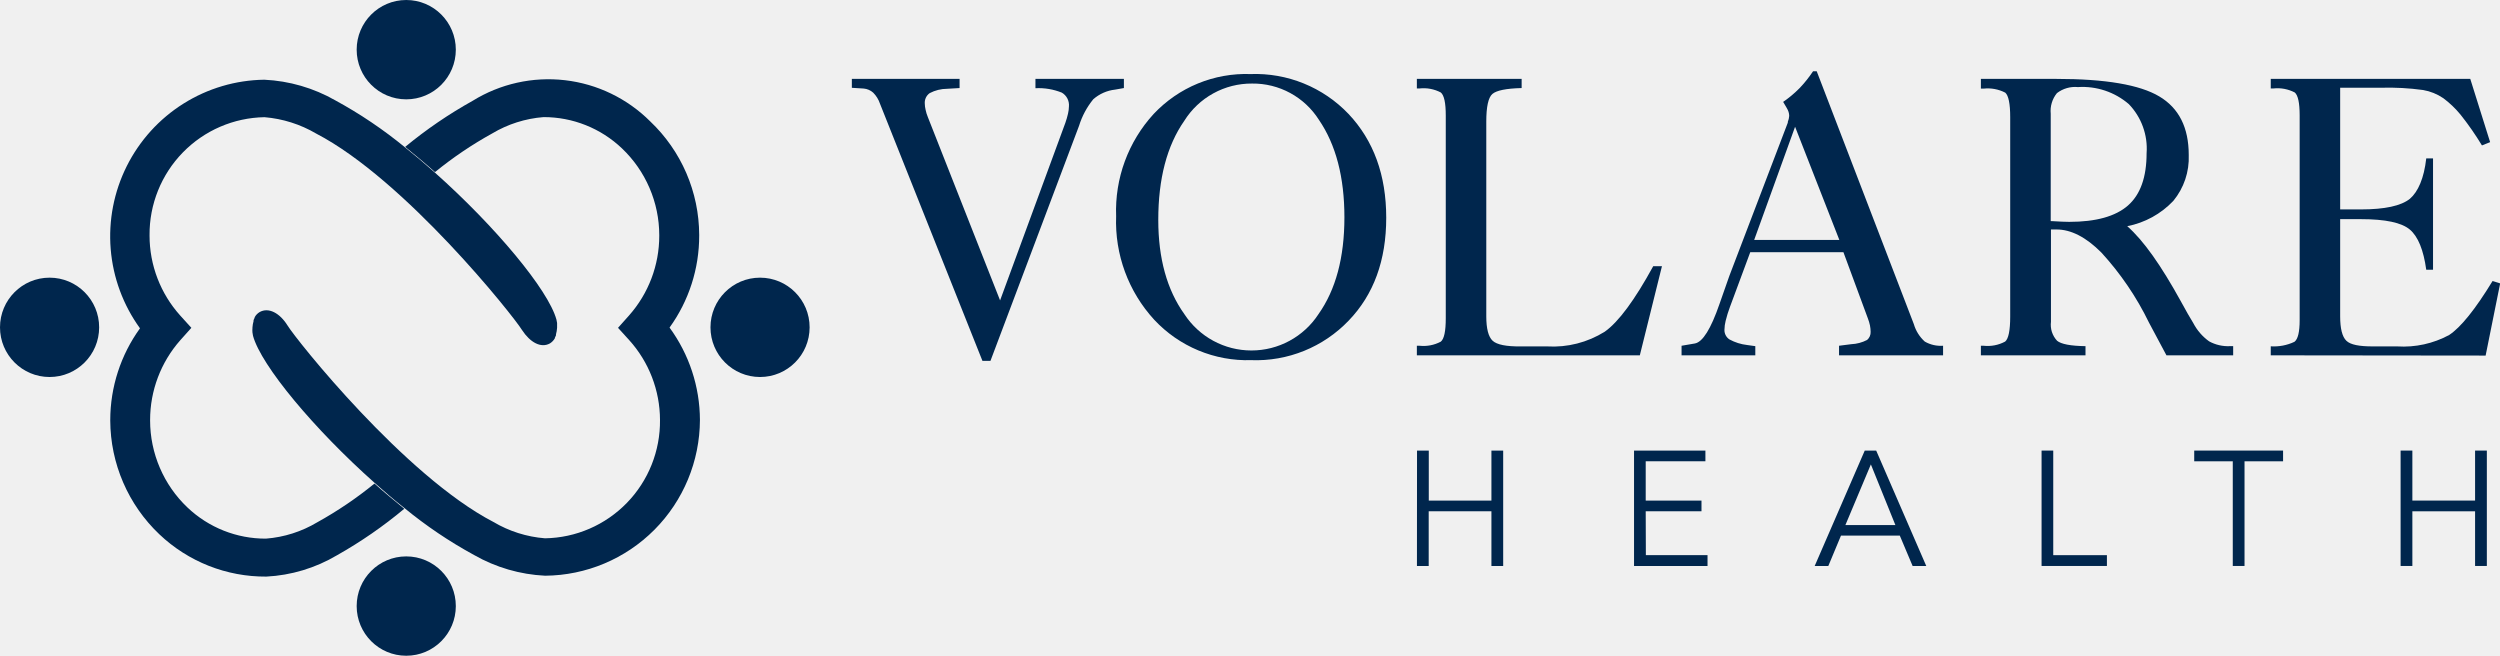
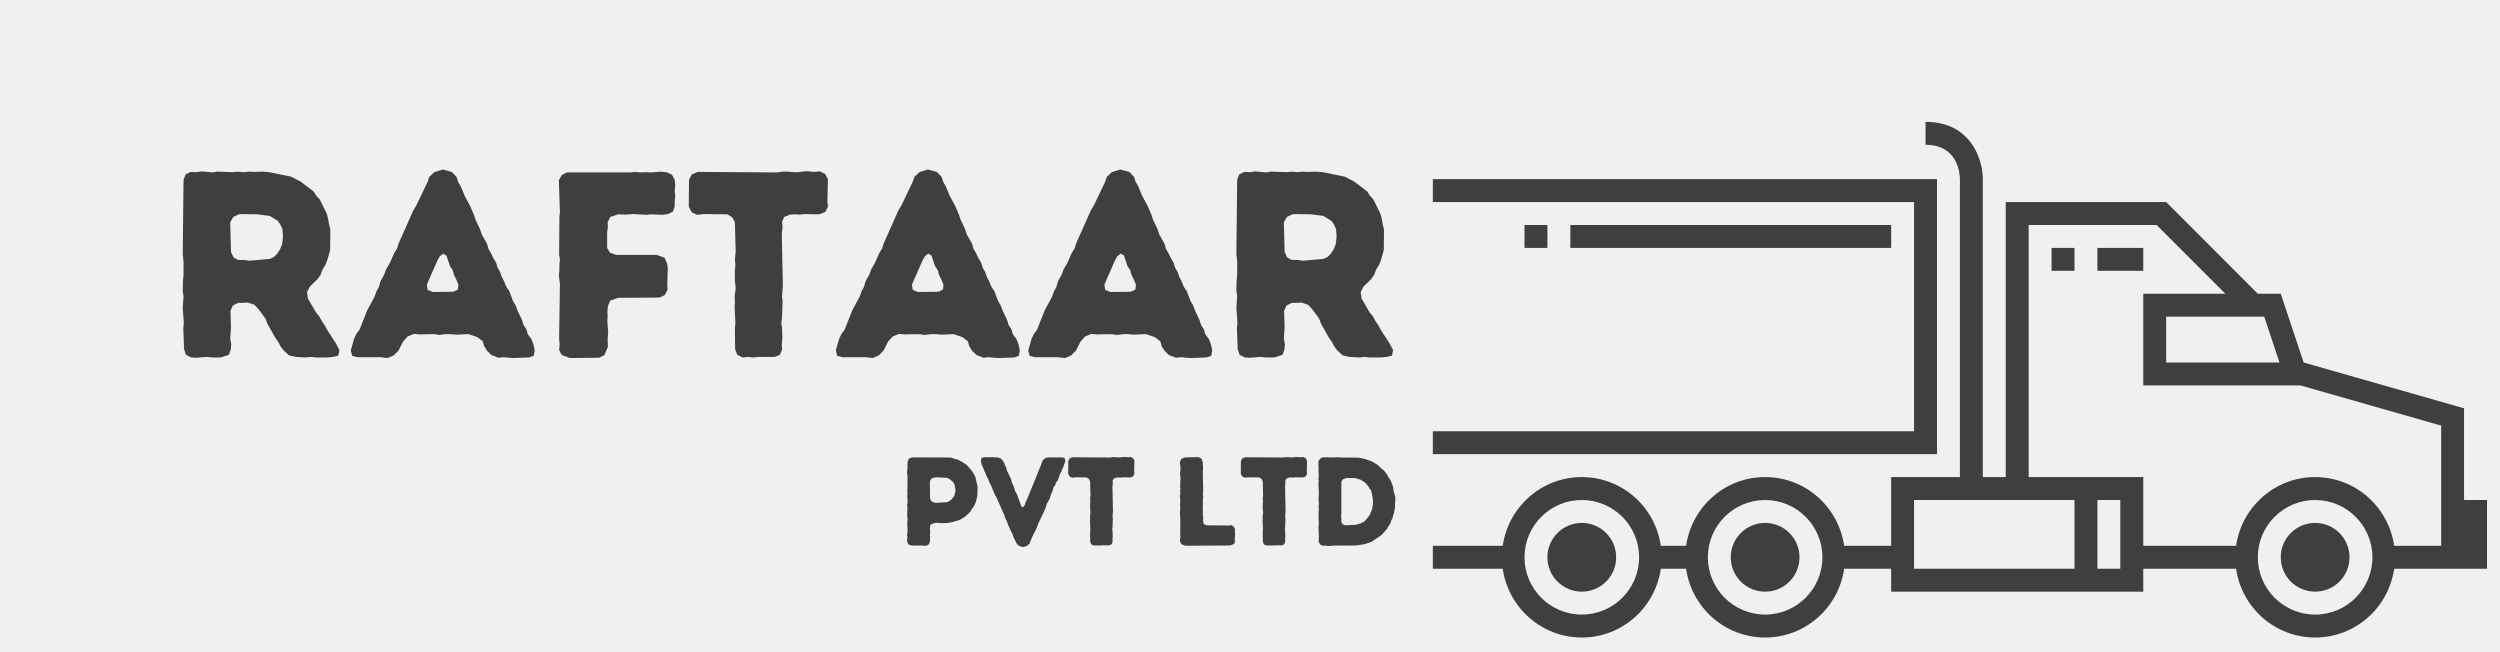
- <svg xmlns="http://www.w3.org/2000/svg" width="183" height="48" viewBox="0 0 183 48" fill="none">
-   <g clip-path="url(#clip0_2426_106)">
-     <path d="M29.737 48C31.741 48 33.366 46.372 33.366 44.364C33.366 42.356 31.741 40.728 29.737 40.728C27.733 40.728 26.108 42.356 26.108 44.364C26.108 46.372 27.733 48 29.737 48Z" fill="#00264D" />
-     <path d="M29.737 7.272C31.741 7.272 33.366 5.644 33.366 3.636C33.366 1.628 31.741 0 29.737 0C27.733 0 26.108 1.628 26.108 3.636C26.108 5.644 27.733 7.272 29.737 7.272Z" fill="#00264D" />
-     <path d="M51.235 30.742C51.227 28.309 50.449 25.941 49.011 23.979C50.427 22.019 51.186 19.66 51.181 17.24V17.192C51.176 15.636 50.855 14.097 50.239 12.669C49.622 11.241 48.722 9.953 47.594 8.884C45.912 7.205 43.715 6.144 41.356 5.871C38.998 5.599 36.617 6.13 34.597 7.38C32.852 8.351 31.199 9.48 29.659 10.752C30.394 11.352 31.124 11.951 31.841 12.598C33.149 11.532 34.55 10.585 36.026 9.77C37.171 9.086 38.458 8.676 39.787 8.572C41.925 8.568 43.983 9.389 45.532 10.866C46.391 11.684 47.076 12.668 47.544 13.758C48.013 14.848 48.256 16.023 48.258 17.21V17.252C48.261 19.405 47.473 21.483 46.046 23.093L45.239 23.997L46.052 24.89C47.502 26.493 48.308 28.578 48.312 30.742C48.336 33.007 47.464 35.19 45.886 36.813C44.309 38.436 42.155 39.368 39.894 39.404C38.56 39.299 37.267 38.889 36.116 38.206C29.617 34.833 21.678 24.86 21.05 23.829C20.482 22.913 19.657 22.47 19 22.847C18.852 22.936 18.731 23.062 18.647 23.212C18.647 23.278 18.581 23.362 18.563 23.428C18.545 23.494 18.563 23.47 18.563 23.494C18.517 23.654 18.489 23.819 18.479 23.985C18.479 23.985 18.479 23.985 18.479 24.021C18.47 24.125 18.47 24.229 18.479 24.332C18.488 24.417 18.502 24.501 18.521 24.584C19.119 26.765 22.999 31.413 27.405 35.331C28.123 35.972 28.852 36.594 29.587 37.176C31.182 38.487 32.898 39.645 34.711 40.632C36.298 41.537 38.076 42.054 39.9 42.142C42.907 42.12 45.783 40.91 47.906 38.776C50.028 36.642 51.224 33.755 51.235 30.742Z" fill="#00264D" />
-     <path d="M24.661 40.65C26.405 39.667 28.056 38.526 29.593 37.242C28.858 36.642 28.128 36.043 27.411 35.397C26.103 36.464 24.703 37.412 23.226 38.23C22.082 38.915 20.795 39.325 19.466 39.428C17.326 39.437 15.265 38.617 13.714 37.14C12.854 36.322 12.169 35.337 11.701 34.245C11.232 33.154 10.99 31.978 10.988 30.79V30.742C10.988 28.59 11.775 26.512 13.2 24.901L14.008 23.997L13.194 23.099C11.747 21.492 10.946 19.404 10.947 17.24V17.21C10.932 14.95 11.808 12.776 13.384 11.16C14.96 9.544 17.109 8.616 19.364 8.578C20.697 8.69 21.988 9.099 23.142 9.776C29.641 13.149 37.58 23.122 38.208 24.153C38.806 25.069 39.601 25.506 40.259 25.135C40.404 25.043 40.525 24.918 40.611 24.77C40.611 24.698 40.677 24.62 40.695 24.554C40.713 24.488 40.695 24.506 40.695 24.488C40.74 24.326 40.769 24.159 40.779 23.991V23.955C40.779 23.853 40.779 23.751 40.779 23.644C40.768 23.559 40.752 23.475 40.731 23.392C40.133 21.212 36.253 16.569 31.847 12.645C31.13 12.011 30.4 11.387 29.665 10.8C28.07 9.489 26.355 8.331 24.541 7.344C22.954 6.439 21.176 5.922 19.352 5.835C17.256 5.863 15.208 6.468 13.431 7.584C11.655 8.699 10.218 10.283 9.279 12.161C8.339 14.039 7.933 16.139 8.103 18.233C8.274 20.326 9.016 22.333 10.247 24.033C8.836 25.984 8.074 28.332 8.071 30.742V30.796C8.078 32.352 8.4 33.89 9.017 35.318C9.633 36.745 10.532 38.034 11.658 39.104C13.772 41.115 16.581 42.227 19.496 42.207C21.318 42.114 23.09 41.579 24.661 40.65Z" fill="#00264D" />
-     <path d="M55.635 27.597C57.64 27.597 59.264 25.969 59.264 23.961C59.264 21.953 57.64 20.325 55.635 20.325C53.631 20.325 52.007 21.953 52.007 23.961C52.007 25.969 53.631 27.597 55.635 27.597Z" fill="#00264D" />
-     <path d="M3.629 27.597C5.633 27.597 7.258 25.969 7.258 23.961C7.258 21.953 5.633 20.325 3.629 20.325C1.625 20.325 0 21.953 0 23.961C0 25.969 1.625 27.597 3.629 27.597Z" fill="#00264D" />
-     <path d="M103.726 32.982H104.587V36.642H109.172V32.982H110.033V41.429H109.172V37.427H104.581V41.429H103.72L103.726 32.982Z" fill="#00264D" />
-     <path d="M120.477 40.638H124.991V41.429H119.611V32.982H124.836V33.767H120.466V36.642H124.549V37.427H120.466L120.477 40.638Z" fill="#00264D" />
-     <path d="M133.833 41.429H132.835L136.5 32.982H137.337L141.002 41.429H140.003L139.065 39.206H134.76L133.833 41.429ZM135.083 38.434H138.742L136.948 33.995L135.083 38.434Z" fill="#00264D" />
-     <path d="M150.298 40.638H154.226V41.429H149.443V32.982H150.298V40.638Z" fill="#00264D" />
-     <path d="M164.299 41.429H163.439V33.767H160.617V32.982H167.121V33.767H164.299V41.429Z" fill="#00264D" />
-     <path d="M175.724 32.982H176.585V36.642H181.176V32.982H182.037V41.429H181.176V37.427H176.585V41.429H175.724V32.982Z" fill="#00264D" />
-     <path d="M71.915 26.417L64.412 7.584C64.311 7.281 64.141 7.006 63.916 6.781C63.723 6.609 63.479 6.504 63.222 6.481L62.355 6.428V5.775H70.241V6.446L69.332 6.499C68.886 6.501 68.448 6.61 68.053 6.817C67.932 6.903 67.835 7.018 67.772 7.153C67.709 7.287 67.682 7.436 67.694 7.584C67.697 7.737 67.717 7.89 67.754 8.039C67.792 8.224 67.848 8.404 67.921 8.578L73.206 21.99L77.989 8.979C78.065 8.761 78.129 8.54 78.18 8.315C78.22 8.144 78.242 7.969 78.246 7.793C78.264 7.593 78.225 7.391 78.133 7.211C78.041 7.032 77.9 6.883 77.726 6.781C77.113 6.534 76.454 6.424 75.795 6.458V5.775H82.269V6.446L81.63 6.559C81.036 6.624 80.476 6.871 80.027 7.266C79.559 7.84 79.206 8.499 78.987 9.207L72.501 26.417H71.915Z" fill="#00264D" />
-     <path d="M91.59 26.363C90.264 26.404 88.945 26.161 87.72 25.651C86.495 25.141 85.393 24.375 84.487 23.404C82.597 21.346 81.595 18.622 81.701 15.826C81.595 13.064 82.584 10.373 84.451 8.338C85.358 7.376 86.458 6.617 87.68 6.114C88.901 5.611 90.216 5.375 91.536 5.421C92.87 5.372 94.198 5.606 95.435 6.109C96.672 6.612 97.788 7.372 98.71 8.338C100.551 10.287 101.472 12.821 101.472 15.94C101.472 19.059 100.555 21.569 98.722 23.47C97.804 24.429 96.694 25.182 95.465 25.681C94.236 26.18 92.915 26.412 91.59 26.363ZM84.786 16.096C84.786 18.915 85.422 21.213 86.693 22.991C87.226 23.809 87.955 24.481 88.812 24.946C89.67 25.412 90.629 25.655 91.605 25.655C92.58 25.655 93.54 25.412 94.397 24.946C95.255 24.481 95.983 23.809 96.516 22.991C97.779 21.206 98.411 18.845 98.411 15.91C98.411 12.975 97.791 10.599 96.552 8.782C96.029 7.955 95.305 7.276 94.447 6.81C93.589 6.343 92.626 6.104 91.65 6.116C90.658 6.109 89.682 6.356 88.814 6.835C87.945 7.313 87.213 8.006 86.687 8.848C85.42 10.665 84.786 13.081 84.786 16.096Z" fill="#00264D" />
-     <path d="M103.714 26.01V25.309H103.911C104.448 25.367 104.989 25.263 105.466 25.009C105.711 24.812 105.83 24.243 105.83 23.302V8.452C105.83 7.53 105.711 6.973 105.466 6.769C104.988 6.518 104.447 6.416 103.911 6.475H103.714V5.775H111.384V6.446C110.254 6.475 109.543 6.619 109.244 6.877C108.945 7.134 108.796 7.811 108.796 8.896V23.146C108.796 24.057 108.951 24.656 109.262 24.944C109.573 25.231 110.26 25.369 111.325 25.357H113.244C114.73 25.446 116.207 25.069 117.47 24.279C118.479 23.564 119.66 21.966 121.016 19.486H121.655L120.035 26.01H103.714Z" fill="#00264D" />
-     <path d="M123.09 26.01V25.309L124.071 25.141C124.64 25.033 125.238 24.073 125.864 22.26C126.157 21.409 126.402 20.72 126.587 20.199L130.868 8.979V8.92C130.925 8.78 130.96 8.633 130.97 8.482C130.968 8.383 130.952 8.284 130.922 8.189C130.887 8.086 130.841 7.988 130.784 7.895L130.527 7.458C130.956 7.163 131.357 6.828 131.723 6.458C132.09 6.075 132.422 5.66 132.715 5.218H132.984L140.093 23.727C140.236 24.219 140.514 24.661 140.894 25.003C141.3 25.237 141.766 25.343 142.233 25.309V26.01H134.617V25.309L135.507 25.195C135.914 25.178 136.312 25.072 136.673 24.884C136.759 24.81 136.827 24.718 136.871 24.614C136.916 24.51 136.936 24.398 136.93 24.285C136.928 24.13 136.912 23.975 136.882 23.823C136.846 23.652 136.796 23.483 136.733 23.32L134.939 18.462H128.118L126.629 22.476C126.505 22.804 126.402 23.14 126.318 23.482C126.263 23.697 126.233 23.918 126.229 24.141C126.224 24.281 126.256 24.419 126.321 24.543C126.386 24.667 126.482 24.772 126.599 24.848C127 25.065 127.438 25.204 127.891 25.255L128.489 25.339V26.01H123.09ZM128.405 17.564H134.64L131.4 9.279L128.405 17.564Z" fill="#00264D" />
-     <path d="M158.584 26.01L157.305 23.614C156.398 21.747 155.226 20.021 153.825 18.492C152.697 17.358 151.597 16.793 150.525 16.797H150.268H150.13V23.56C150.099 23.809 150.123 24.063 150.2 24.302C150.278 24.541 150.407 24.76 150.579 24.944C150.878 25.191 151.571 25.323 152.659 25.339V26.01H145.001V25.309H145.198C145.743 25.369 146.293 25.263 146.777 25.003C147.022 24.8 147.147 24.189 147.147 23.176V8.578C147.147 7.584 147.022 6.985 146.783 6.781C146.294 6.53 145.744 6.428 145.198 6.487H145.001V5.775H146.573H148.277H150.525C154.112 5.775 156.623 6.202 158.058 7.057C159.499 7.913 160.216 9.339 160.216 11.346C160.266 12.567 159.863 13.764 159.086 14.706C158.182 15.66 157.003 16.308 155.714 16.557C156.91 17.605 158.189 19.432 159.618 22.02C160.019 22.751 160.324 23.296 160.545 23.644C160.821 24.176 161.218 24.636 161.705 24.985C162.167 25.24 162.69 25.362 163.217 25.339H163.468V26.01H158.584ZM150.113 16.186H150.196C150.794 16.222 151.189 16.24 151.464 16.24C153.425 16.24 154.859 15.84 155.768 15.042C156.677 14.243 157.131 12.967 157.131 11.214C157.179 10.557 157.087 9.897 156.862 9.277C156.638 8.658 156.285 8.093 155.828 7.62C154.796 6.734 153.459 6.287 152.103 6.374C151.554 6.321 151.005 6.48 150.567 6.817C150.222 7.24 150.059 7.783 150.113 8.326V16.186Z" fill="#00264D" />
-     <path d="M166.219 26.01V25.351C166.815 25.39 167.411 25.276 167.952 25.021C168.209 24.83 168.335 24.302 168.335 23.428V8.452C168.335 7.53 168.215 6.973 167.976 6.769C167.496 6.519 166.953 6.417 166.416 6.475H166.219V5.775H180.824L182.277 10.405L181.679 10.645C181.203 9.859 180.678 9.105 180.106 8.386C179.738 7.938 179.316 7.535 178.851 7.188C178.405 6.884 177.9 6.68 177.368 6.589C176.348 6.45 175.319 6.393 174.289 6.422H171.3V15.329H172.089H172.819C174.568 15.329 175.764 15.069 176.406 14.55C177.004 14.035 177.44 13.047 177.601 11.597H178.098V19.744H177.601C177.402 18.298 177.004 17.32 176.406 16.809C175.808 16.297 174.612 16.042 172.819 16.042H171.3V23.146C171.3 24.057 171.45 24.65 171.755 24.944C172.059 25.237 172.699 25.357 173.686 25.357H175.479C176.797 25.44 178.113 25.152 179.275 24.524C180.128 23.965 181.189 22.647 182.456 20.571L183.012 20.744L181.948 26.028L166.219 26.01Z" fill="#00264D" />
-   </g>
+ <svg xmlns="http://www.w3.org/2000/svg" width="307" zoomAndPan="magnify" viewBox="0 0 230.25 60" height="80" preserveAspectRatio="xMidYMid meet" version="1.0">
  <defs>
-     <clipPath id="clip0_2426_106">
-       <rect width="183" height="48" fill="white" />
+     <g />
+     <clipPath id="c0f8ed5de7">
+       <path d="M 131.965 16 L 179 16 L 179 42 L 131.965 42 Z M 131.965 16 " clip-rule="nonzero" />
+     </clipPath>
+     <clipPath id="001f4b9d3a">
+       <path d="M 131.965 11 L 229.148 11 L 229.148 59 L 131.965 59 Z M 131.965 11 " clip-rule="nonzero" />
    </clipPath>
  </defs>
+   <g clip-path="url(#c0f8ed5de7)">
+     <path fill="#3f3f3f" d="M 178.398 16.5 L 131.965 16.5 L 131.965 18.609 L 176.285 18.609 L 176.285 39.719 L 131.965 39.719 L 131.965 41.828 L 178.398 41.828 Z M 178.398 16.5 " fill-opacity="1" fill-rule="nonzero" />
+   </g>
+   <path fill="#3f3f3f" d="M 193.172 22.832 L 197.395 22.832 L 197.395 24.941 L 193.172 24.941 Z M 193.172 22.832 " fill-opacity="1" fill-rule="nonzero" />
+   <path fill="#3f3f3f" d="M 188.949 22.832 L 191.062 22.832 L 191.062 24.941 L 188.949 24.941 Z M 188.949 22.832 " fill-opacity="1" fill-rule="nonzero" />
+   <g clip-path="url(#001f4b9d3a)">
+     <path fill="#3f3f3f" d="M 226.941 37.605 L 212.168 33.387 L 210.059 27.055 L 207.945 27.055 L 199.504 18.609 L 184.73 18.609 L 184.73 43.938 L 182.617 43.938 L 182.617 16.5 C 182.617 14.676 181.516 11.223 177.344 11.223 L 177.344 13.336 C 180.32 13.336 180.504 15.977 180.508 16.5 L 180.508 43.938 L 174.176 43.938 L 174.176 50.27 L 169.848 50.27 C 169.332 46.695 166.285 43.938 162.566 43.938 C 158.852 43.938 155.805 46.695 155.289 50.27 L 152.961 50.27 C 152.445 46.695 149.398 43.938 145.684 43.938 C 141.965 43.938 138.918 46.695 138.402 50.27 L 131.965 50.27 L 131.965 52.383 L 138.402 52.383 C 138.918 55.953 141.965 58.715 145.684 58.715 C 149.402 58.715 152.445 55.953 152.961 52.383 L 155.289 52.383 C 155.805 55.953 158.852 58.715 162.566 58.715 C 166.285 58.715 169.332 55.953 169.848 52.383 L 174.176 52.383 L 174.176 54.492 L 197.395 54.492 L 197.395 52.383 L 205.945 52.383 C 206.457 55.953 209.508 58.715 213.223 58.715 C 216.941 58.715 219.988 55.953 220.504 52.383 L 229.055 52.383 L 229.055 46.051 L 226.941 46.051 Z M 145.684 56.602 C 142.773 56.602 140.406 54.238 140.406 51.324 C 140.406 48.414 142.773 46.051 145.684 46.051 C 148.594 46.051 150.961 48.414 150.961 51.324 C 150.961 54.238 148.594 56.602 145.684 56.602 Z M 162.566 56.602 C 159.656 56.602 157.293 54.238 157.293 51.324 C 157.293 48.414 159.656 46.051 162.566 46.051 C 165.477 46.051 167.844 48.414 167.844 51.324 C 167.844 54.238 165.477 56.602 162.566 56.602 Z M 208.535 29.164 L 209.941 33.387 L 199.504 33.387 L 199.504 29.164 Z M 191.062 52.383 L 176.285 52.383 L 176.285 46.051 L 191.062 46.051 Z M 195.281 52.383 L 193.172 52.383 L 193.172 46.051 L 195.281 46.051 Z M 213.223 56.602 C 210.312 56.602 207.945 54.238 207.945 51.324 C 207.945 48.414 210.312 46.051 213.223 46.051 C 216.133 46.051 218.5 48.414 218.5 51.324 C 218.5 54.238 216.133 56.602 213.223 56.602 Z M 224.832 50.27 L 220.504 50.27 C 219.988 46.695 216.941 43.938 213.223 43.938 C 209.508 43.938 206.457 46.695 205.945 50.27 L 197.395 50.27 L 197.395 43.938 L 186.84 43.938 L 186.84 20.723 L 198.629 20.723 L 204.961 27.055 L 197.395 27.055 L 197.395 35.496 L 211.871 35.496 L 224.832 39.199 Z M 224.832 50.27 " fill-opacity="1" fill-rule="nonzero" />
+   </g>
+   <path fill="#3f3f3f" d="M 140.406 20.723 L 142.516 20.723 L 142.516 22.832 L 140.406 22.832 Z M 140.406 20.723 " fill-opacity="1" fill-rule="nonzero" />
+   <path fill="#3f3f3f" d="M 144.629 20.723 L 174.176 20.723 L 174.176 22.832 L 144.629 22.832 Z M 144.629 20.723 " fill-opacity="1" fill-rule="nonzero" />
+   <path fill="#3f3f3f" d="M 148.848 51.324 C 148.848 51.746 148.77 52.148 148.609 52.539 C 148.445 52.926 148.219 53.27 147.922 53.566 C 147.625 53.863 147.281 54.09 146.895 54.25 C 146.508 54.41 146.102 54.492 145.684 54.492 C 145.262 54.492 144.859 54.41 144.473 54.25 C 144.082 54.09 143.742 53.863 143.445 53.566 C 143.148 53.27 142.918 52.926 142.758 52.539 C 142.598 52.148 142.516 51.746 142.516 51.324 C 142.516 50.906 142.598 50.504 142.758 50.113 C 142.918 49.727 143.148 49.383 143.445 49.086 C 143.742 48.789 144.082 48.562 144.473 48.402 C 144.859 48.242 145.262 48.16 145.684 48.16 C 146.102 48.16 146.508 48.242 146.895 48.402 C 147.281 48.562 147.625 48.789 147.922 49.086 C 148.219 49.383 148.445 49.727 148.609 50.113 C 148.77 50.504 148.848 50.906 148.848 51.324 Z M 148.848 51.324 " fill-opacity="1" fill-rule="nonzero" />
+   <path fill="#3f3f3f" d="M 165.734 51.324 C 165.734 51.746 165.652 52.148 165.492 52.539 C 165.332 52.926 165.102 53.27 164.805 53.566 C 164.508 53.863 164.168 54.09 163.781 54.25 C 163.391 54.41 162.988 54.492 162.566 54.492 C 162.148 54.492 161.742 54.41 161.355 54.25 C 160.969 54.09 160.625 53.863 160.328 53.566 C 160.031 53.27 159.805 52.926 159.645 52.539 C 159.48 52.148 159.402 51.746 159.402 51.324 C 159.402 50.906 159.48 50.504 159.645 50.113 C 159.805 49.727 160.031 49.383 160.328 49.086 C 160.625 48.789 160.969 48.562 161.355 48.402 C 161.742 48.242 162.148 48.16 162.566 48.16 C 162.988 48.16 163.391 48.242 163.781 48.402 C 164.168 48.562 164.508 48.789 164.805 49.086 C 165.102 49.383 165.332 49.727 165.492 50.113 C 165.652 50.504 165.734 50.906 165.734 51.324 Z M 165.734 51.324 " fill-opacity="1" fill-rule="nonzero" />
+   <path fill="#3f3f3f" d="M 216.391 51.324 C 216.391 51.746 216.309 52.148 216.148 52.539 C 215.988 52.926 215.758 53.27 215.461 53.566 C 215.164 53.863 214.824 54.09 214.434 54.25 C 214.047 54.41 213.645 54.492 213.223 54.492 C 212.805 54.492 212.398 54.41 212.012 54.25 C 211.625 54.09 211.281 53.863 210.984 53.566 C 210.688 53.27 210.461 52.926 210.297 52.539 C 210.137 52.148 210.059 51.746 210.059 51.324 C 210.059 50.906 210.137 50.504 210.297 50.113 C 210.461 49.727 210.688 49.383 210.984 49.086 C 211.281 48.789 211.625 48.562 212.012 48.402 C 212.398 48.242 212.805 48.16 213.223 48.16 C 213.645 48.16 214.047 48.242 214.434 48.402 C 214.824 48.562 215.164 48.789 215.461 49.086 C 215.758 49.383 215.988 49.727 216.148 50.113 C 216.309 50.504 216.391 50.906 216.391 51.324 Z M 216.391 51.324 " fill-opacity="1" fill-rule="nonzero" />
+   <g fill="#3f3f3f" fill-opacity="1">
+     <g transform="translate(15.07226, 32.92354)">
+       <g>
+         <path d="M 1.879 -0.781 L 2.051 -0.246 L 2.539 0 L 3.004 0.023 L 4.004 -0.051 L 4.516 0 L 5.25 0 L 6.008 -0.246 L 6.176 -0.707 L 6.227 -1.223 L 6.129 -1.734 L 6.203 -2.785 L 6.152 -4.297 L 6.371 -4.785 L 6.859 -5.031 L 7.301 -5.031 L 7.738 -5.055 L 8.352 -4.859 L 8.742 -4.445 L 9.375 -3.59 L 9.547 -3.125 L 10.23 -1.906 L 10.547 -1.441 L 10.766 -1.027 L 11.059 -0.637 L 11.547 -0.195 L 12.16 -0.051 L 13.039 0 L 13.574 -0.051 L 14.062 0 L 15.039 0 L 15.578 -0.051 L 16.09 -0.172 L 16.188 -0.684 L 15.871 -1.293 L 15.09 -2.492 L 14.867 -2.906 L 14.574 -3.344 L 14.332 -3.785 L 14.016 -4.176 L 13.281 -5.445 L 13.207 -6.031 L 13.477 -6.543 L 14.16 -7.203 L 14.453 -7.617 L 14.625 -8.082 L 14.895 -8.52 L 15.062 -8.938 L 15.332 -9.863 L 15.355 -11.793 L 15.234 -12.258 L 15.16 -12.719 L 15.039 -13.207 L 14.379 -14.551 L 14.039 -14.918 L 13.82 -15.285 L 12.598 -16.211 L 11.742 -16.652 L 9.719 -17.066 L 9.105 -17.117 L 8.398 -17.09 L 7.863 -17.117 L 7.375 -17.066 L 6.836 -17.117 L 6.422 -17.066 L 4.957 -17.117 L 4.492 -17.043 L 3.492 -17.141 L 3.027 -17.066 L 2.492 -17.09 L 2.027 -16.871 L 1.832 -16.359 L 1.758 -9.523 L 1.832 -8.812 L 1.832 -7.594 L 1.781 -7.082 L 1.758 -6.152 L 1.832 -5.617 L 1.758 -4.613 L 1.855 -3.199 L 1.809 -2.688 Z M 6.859 -8.984 L 6.445 -9.203 L 6.203 -9.719 L 6.129 -12.453 L 6.422 -12.941 L 6.91 -13.184 L 7.301 -13.207 L 8.645 -13.184 L 9.766 -13.039 L 10.523 -12.574 L 10.766 -12.207 L 10.938 -11.816 L 10.988 -11.109 L 10.914 -10.449 L 10.719 -9.961 L 10.449 -9.547 L 10.156 -9.254 L 9.789 -9.082 L 7.887 -8.91 L 7.398 -8.984 Z M 6.859 -8.984 " />
+       </g>
+     </g>
+   </g>
+   <g fill="#3f3f3f" fill-opacity="1">
+     <g transform="translate(31.99021, 32.92354)">
+       <g>
+         <path d="M 0.316 -0.66 L 0.441 -0.148 L 0.93 -0.023 L 3.078 -0.023 L 3.711 0.051 L 4.273 -0.195 L 4.711 -0.637 L 5.129 -1.465 L 5.543 -1.93 L 6.129 -2.172 L 6.617 -2.125 L 7.984 -2.148 L 8.496 -2.074 L 9.059 -2.148 L 9.496 -2.148 L 10.012 -2.102 L 11.156 -2.148 L 11.965 -1.879 L 12.477 -1.488 L 12.598 -1.051 L 12.867 -0.609 L 13.281 -0.219 L 13.918 0.023 L 14.355 -0.023 L 15.211 0.051 L 16.723 0 L 17.164 -0.148 L 17.262 -0.66 L 17.117 -1.27 L 16.945 -1.711 L 16.625 -2.125 L 16.48 -2.613 L 16.234 -2.98 L 16.09 -3.441 L 15.676 -4.32 L 15.504 -4.785 L 15.258 -5.199 L 14.918 -6.105 L 14.648 -6.496 L 14.453 -6.984 L 14.234 -7.398 L 14.062 -7.887 L 13.844 -8.254 L 13.695 -8.742 L 13.43 -9.18 L 13.234 -9.594 L 12.988 -10.012 L 12.867 -10.473 L 12.379 -11.328 L 12.23 -11.793 L 11.793 -12.719 L 11.672 -13.109 L 11.305 -13.965 L 10.816 -14.867 L 10.426 -15.797 L 10.207 -16.164 L 10.059 -16.625 L 9.621 -17.09 L 8.789 -17.312 L 8.008 -17.066 L 7.543 -16.625 L 7.398 -16.188 L 6.348 -13.988 L 6.078 -13.551 L 4.711 -10.473 L 4.59 -10.059 L 4.32 -9.621 L 3.93 -8.742 L 3.566 -8.105 L 3.395 -7.641 L 3.051 -7.008 L 2.906 -6.496 L 2.688 -6.105 L 2.516 -5.617 L 1.832 -4.348 L 1.125 -2.562 L 0.832 -2.172 L 0.609 -1.684 Z M 7.863 -6.031 L 7.398 -6.227 L 7.324 -6.715 L 8.301 -8.938 L 8.52 -9.328 L 8.84 -9.57 L 9.133 -9.375 L 9.449 -8.422 L 9.719 -8.008 L 9.816 -7.617 L 10.059 -7.129 L 10.23 -6.691 L 10.18 -6.25 L 9.766 -6.055 Z M 7.863 -6.031 " />
+       </g>
+     </g>
+   </g>
+   <g fill="#3f3f3f" fill-opacity="1">
+     <g transform="translate(49.71377, 32.92354)">
+       <g>
+         <path d="M 1.781 -0.684 L 2.027 -0.219 L 2.785 0.051 L 5.469 0.023 L 5.957 -0.219 L 6.273 -0.977 L 6.25 -1.734 L 6.301 -2.246 L 6.227 -3.297 L 6.25 -3.762 L 6.227 -4.223 L 6.273 -4.738 L 6.496 -5.25 L 7.227 -5.492 L 11.035 -5.52 L 11.5 -5.738 L 11.77 -6.227 L 11.742 -6.762 L 11.793 -8.227 L 11.719 -8.691 L 11.477 -9.203 L 10.742 -9.449 L 7.031 -9.449 L 6.469 -9.645 L 6.203 -10.082 L 6.203 -11.523 L 6.273 -12.035 L 6.25 -12.453 L 6.496 -12.941 L 7.203 -13.184 L 7.91 -13.16 L 8.617 -13.207 L 9.816 -13.137 L 10.305 -13.184 L 11.305 -13.137 L 11.793 -13.207 L 12.258 -13.43 L 12.426 -13.918 L 12.426 -14.379 L 12.477 -14.867 L 12.426 -15.332 L 12.477 -15.844 L 12.426 -16.359 L 12.184 -16.82 L 11.742 -17.043 L 11.156 -17.117 L 10.277 -17.043 L 9.766 -17.066 L 9.254 -17.043 L 8.789 -17.09 L 8.324 -17.043 L 2.492 -17.043 L 2.027 -16.797 L 1.758 -16.332 L 1.855 -13.402 L 1.809 -12.941 L 1.781 -9.473 L 1.855 -9.035 L 1.809 -8.57 L 1.809 -8.082 L 1.758 -7.543 L 1.855 -6.789 L 1.781 -1.734 L 1.832 -1.172 Z M 1.781 -0.684 " />
+       </g>
+     </g>
+   </g>
+   <g fill="#3f3f3f" fill-opacity="1">
+     <g transform="translate(63.01864, 32.92354)">
+       <g>
+         <path d="M 4.688 -0.758 L 4.883 -0.246 L 5.395 0 L 5.859 -0.051 L 6.348 0 L 6.812 -0.051 L 8.324 -0.051 L 8.812 -0.246 L 9.008 -0.734 L 8.984 -1.195 L 9.035 -1.758 L 9.008 -2.734 L 8.938 -3.148 L 9.008 -3.664 L 9.059 -5.152 L 9.008 -5.59 L 9.082 -6.617 L 8.984 -11.477 L 9.059 -11.965 L 9.008 -12.5 L 9.203 -12.941 L 9.742 -13.16 L 10.156 -13.184 L 10.645 -13.16 L 11.086 -13.207 L 12.426 -13.184 L 12.988 -13.402 L 13.234 -13.891 L 13.184 -14.406 L 13.234 -16.406 L 12.988 -16.895 L 12.5 -17.141 L 11.914 -17.09 L 11.523 -17.141 L 11.059 -17.141 L 10.523 -17.066 L 10.035 -17.066 L 9.547 -17.117 L 9.059 -17.117 L 8.496 -17.043 L 1.223 -17.09 L 0.684 -16.848 L 0.441 -16.359 L 0.414 -13.918 L 0.684 -13.379 L 1.172 -13.137 L 1.809 -13.207 L 3.98 -13.184 L 4.418 -12.914 L 4.664 -12.453 L 4.738 -9.766 L 4.664 -9.008 L 4.711 -8.547 L 4.664 -8.059 L 4.664 -7.082 L 4.738 -6.371 L 4.641 -5.641 L 4.664 -5.152 L 4.641 -4.641 L 4.711 -3.148 L 4.664 -2.66 Z M 4.688 -0.758 " />
+       </g>
+     </g>
+   </g>
+   <g fill="#3f3f3f" fill-opacity="1">
+     <g transform="translate(76.6653, 32.92354)">
+       <g>
+         <path d="M 0.316 -0.66 L 0.441 -0.148 L 0.93 -0.023 L 3.078 -0.023 L 3.711 0.051 L 4.273 -0.195 L 4.711 -0.637 L 5.129 -1.465 L 5.543 -1.93 L 6.129 -2.172 L 6.617 -2.125 L 7.984 -2.148 L 8.496 -2.074 L 9.059 -2.148 L 9.496 -2.148 L 10.012 -2.102 L 11.156 -2.148 L 11.965 -1.879 L 12.477 -1.488 L 12.598 -1.051 L 12.867 -0.609 L 13.281 -0.219 L 13.918 0.023 L 14.355 -0.023 L 15.211 0.051 L 16.723 0 L 17.164 -0.148 L 17.262 -0.66 L 17.117 -1.27 L 16.945 -1.711 L 16.625 -2.125 L 16.48 -2.613 L 16.234 -2.98 L 16.09 -3.441 L 15.676 -4.32 L 15.504 -4.785 L 15.258 -5.199 L 14.918 -6.105 L 14.648 -6.496 L 14.453 -6.984 L 14.234 -7.398 L 14.062 -7.887 L 13.844 -8.254 L 13.695 -8.742 L 13.43 -9.18 L 13.234 -9.594 L 12.988 -10.012 L 12.867 -10.473 L 12.379 -11.328 L 12.23 -11.793 L 11.793 -12.719 L 11.672 -13.109 L 11.305 -13.965 L 10.816 -14.867 L 10.426 -15.797 L 10.207 -16.164 L 10.059 -16.625 L 9.621 -17.09 L 8.789 -17.312 L 8.008 -17.066 L 7.543 -16.625 L 7.398 -16.188 L 6.348 -13.988 L 6.078 -13.551 L 4.711 -10.473 L 4.59 -10.059 L 4.32 -9.621 L 3.93 -8.742 L 3.566 -8.105 L 3.395 -7.641 L 3.051 -7.008 L 2.906 -6.496 L 2.688 -6.105 L 2.516 -5.617 L 1.832 -4.348 L 1.125 -2.562 L 0.832 -2.172 L 0.609 -1.684 Z M 7.863 -6.031 L 7.398 -6.227 L 7.324 -6.715 L 8.301 -8.938 L 8.52 -9.328 L 8.84 -9.57 L 9.133 -9.375 L 9.449 -8.422 L 9.719 -8.008 L 9.816 -7.617 L 10.059 -7.129 L 10.23 -6.691 L 10.18 -6.25 L 9.766 -6.055 Z M 7.863 -6.031 " />
+       </g>
+     </g>
+   </g>
+   <g fill="#3f3f3f" fill-opacity="1">
+     <g transform="translate(94.38886, 32.92354)">
+       <g>
+         <path d="M 0.316 -0.66 L 0.441 -0.148 L 0.93 -0.023 L 3.078 -0.023 L 3.711 0.051 L 4.273 -0.195 L 4.711 -0.637 L 5.129 -1.465 L 5.543 -1.93 L 6.129 -2.172 L 6.617 -2.125 L 7.984 -2.148 L 8.496 -2.074 L 9.059 -2.148 L 9.496 -2.148 L 10.012 -2.102 L 11.156 -2.148 L 11.965 -1.879 L 12.477 -1.488 L 12.598 -1.051 L 12.867 -0.609 L 13.281 -0.219 L 13.918 0.023 L 14.355 -0.023 L 15.211 0.051 L 16.723 0 L 17.164 -0.148 L 17.262 -0.66 L 17.117 -1.27 L 16.945 -1.711 L 16.625 -2.125 L 16.48 -2.613 L 16.234 -2.98 L 16.09 -3.441 L 15.676 -4.32 L 15.504 -4.785 L 15.258 -5.199 L 14.918 -6.105 L 14.648 -6.496 L 14.453 -6.984 L 14.234 -7.398 L 14.062 -7.887 L 13.844 -8.254 L 13.695 -8.742 L 13.43 -9.18 L 13.234 -9.594 L 12.988 -10.012 L 12.867 -10.473 L 12.379 -11.328 L 12.23 -11.793 L 11.793 -12.719 L 11.672 -13.109 L 11.305 -13.965 L 10.816 -14.867 L 10.426 -15.797 L 10.207 -16.164 L 10.059 -16.625 L 9.621 -17.09 L 8.789 -17.312 L 8.008 -17.066 L 7.543 -16.625 L 7.398 -16.188 L 6.348 -13.988 L 6.078 -13.551 L 4.711 -10.473 L 4.59 -10.059 L 4.32 -9.621 L 3.93 -8.742 L 3.566 -8.105 L 3.395 -7.641 L 3.051 -7.008 L 2.906 -6.496 L 2.688 -6.105 L 2.516 -5.617 L 1.832 -4.348 L 1.125 -2.562 L 0.832 -2.172 L 0.609 -1.684 Z M 7.863 -6.031 L 7.398 -6.227 L 7.324 -6.715 L 8.301 -8.938 L 8.52 -9.328 L 8.84 -9.57 L 9.133 -9.375 L 9.449 -8.422 L 9.719 -8.008 L 9.816 -7.617 L 10.059 -7.129 L 10.23 -6.691 L 10.18 -6.25 L 9.766 -6.055 Z M 7.863 -6.031 " />
+       </g>
+     </g>
+   </g>
+   <g fill="#3f3f3f" fill-opacity="1">
+     <g transform="translate(112.1124, 32.92354)">
+       <g>
+         <path d="M 1.879 -0.781 L 2.051 -0.246 L 2.539 0 L 3.004 0.023 L 4.004 -0.051 L 4.516 0 L 5.25 0 L 6.008 -0.246 L 6.176 -0.707 L 6.227 -1.223 L 6.129 -1.734 L 6.203 -2.785 L 6.152 -4.297 L 6.371 -4.785 L 6.859 -5.031 L 7.301 -5.031 L 7.738 -5.055 L 8.352 -4.859 L 8.742 -4.445 L 9.375 -3.59 L 9.547 -3.125 L 10.23 -1.906 L 10.547 -1.441 L 10.766 -1.027 L 11.059 -0.637 L 11.547 -0.195 L 12.16 -0.051 L 13.039 0 L 13.574 -0.051 L 14.062 0 L 15.039 0 L 15.578 -0.051 L 16.09 -0.172 L 16.188 -0.684 L 15.871 -1.293 L 15.09 -2.492 L 14.867 -2.906 L 14.574 -3.344 L 14.332 -3.785 L 14.016 -4.176 L 13.281 -5.445 L 13.207 -6.031 L 13.477 -6.543 L 14.16 -7.203 L 14.453 -7.617 L 14.625 -8.082 L 14.895 -8.52 L 15.062 -8.938 L 15.332 -9.863 L 15.355 -11.793 L 15.234 -12.258 L 15.16 -12.719 L 15.039 -13.207 L 14.379 -14.551 L 14.039 -14.918 L 13.82 -15.285 L 12.598 -16.211 L 11.742 -16.652 L 9.719 -17.066 L 9.105 -17.117 L 8.398 -17.09 L 7.863 -17.117 L 7.375 -17.066 L 6.836 -17.117 L 6.422 -17.066 L 4.957 -17.117 L 4.492 -17.043 L 3.492 -17.141 L 3.027 -17.066 L 2.492 -17.09 L 2.027 -16.871 L 1.832 -16.359 L 1.758 -9.523 L 1.832 -8.812 L 1.832 -7.594 L 1.781 -7.082 L 1.758 -6.152 L 1.832 -5.617 L 1.758 -4.613 L 1.855 -3.199 L 1.809 -2.688 Z M 6.859 -8.984 L 6.445 -9.203 L 6.203 -9.719 L 6.129 -12.453 L 6.422 -12.941 L 6.91 -13.184 L 7.301 -13.207 L 8.645 -13.184 L 9.766 -13.039 L 10.523 -12.574 L 10.766 -12.207 L 10.938 -11.816 L 10.988 -11.109 L 10.914 -10.449 L 10.719 -9.961 L 10.449 -9.547 L 10.156 -9.254 L 9.789 -9.082 L 7.887 -8.91 L 7.398 -8.984 Z M 6.859 -8.984 " />
+       </g>
+     </g>
+   </g>
+   <g fill="#3f3f3f" fill-opacity="1">
+     <g transform="translate(82.69824, 50.25011)">
+       <g>
+         <path d="M 0.859 -0.359 L 0.953 -0.117 L 1.199 -0.023 L 1.43 0 L 2.117 -0.012 L 2.371 0.012 L 2.617 0.012 L 2.848 -0.117 L 2.953 -0.359 L 2.965 -0.824 L 2.941 -1.047 L 2.977 -1.254 L 2.953 -1.512 L 2.953 -1.754 L 3.035 -1.953 L 3.348 -2.07 L 3.605 -2.105 L 3.953 -2.07 L 4.559 -2.082 L 5.035 -2.172 L 5.707 -2.371 L 6.102 -2.617 L 6.289 -2.754 L 6.637 -3.094 L 7.008 -3.648 L 7.113 -3.859 L 7.195 -4.07 L 7.301 -4.547 L 7.324 -4.754 L 7.336 -5.441 L 7.125 -6.348 L 6.895 -6.766 L 6.742 -6.965 L 6.59 -7.125 L 6.465 -7.301 L 6.266 -7.477 L 5.918 -7.707 L 5.5 -7.93 L 5.254 -7.973 L 5.023 -8.066 L 4.812 -8.113 L 1.336 -8.125 L 1.023 -8.02 L 0.906 -7.801 L 0.883 -7.555 L 0.883 -7.078 L 0.848 -6.871 L 0.848 -6.648 L 0.883 -6.406 L 0.883 -5.219 L 0.859 -4.988 L 0.883 -4.777 L 0.859 -4.523 L 0.895 -4.047 L 0.848 -3.73 L 0.883 -3.383 L 0.859 -3.16 L 0.859 -2.672 L 0.895 -2.453 L 0.859 -1.988 L 0.895 -1.254 L 0.836 -1.023 L 0.883 -0.801 L 0.848 -0.582 Z M 3.324 -3.965 L 3.105 -4.07 L 2.965 -4.301 L 2.941 -5.918 L 3.082 -6.172 L 3.312 -6.266 L 3.605 -6.289 L 4.535 -6.242 L 4.73 -6.137 L 4.906 -6.012 L 5.09 -5.836 L 5.207 -5.637 L 5.312 -5.09 L 5.184 -4.559 L 4.918 -4.23 L 4.73 -4.102 L 4.547 -4 L 3.594 -3.941 Z M 3.324 -3.965 " />
+       </g>
+     </g>
+   </g>
+   <g fill="#3f3f3f" fill-opacity="1">
+     <g transform="translate(90.34568, 50.25011)">
+       <g>
+         <path d="M 3.277 -0.211 L 3.465 0 L 3.742 0.105 L 3.977 0.129 L 4.289 -0.012 L 4.488 -0.199 L 4.559 -0.418 L 4.754 -0.871 L 4.859 -1.094 L 4.977 -1.289 L 5.16 -1.707 L 5.23 -1.918 L 5.93 -3.406 L 6.066 -3.859 L 6.312 -4.277 L 6.441 -4.719 L 6.566 -4.953 L 6.625 -5.148 L 6.684 -5.371 L 6.848 -5.578 L 6.906 -5.801 L 7.055 -5.977 L 7.23 -6.43 L 7.289 -6.637 L 7.418 -6.836 L 7.496 -7.066 L 7.613 -7.289 L 7.66 -7.484 L 7.777 -7.766 L 7.707 -8.055 L 7.508 -8.125 L 6.137 -8.125 L 5.871 -8.031 L 5.66 -7.812 L 5.602 -7.602 L 4.219 -4.195 L 4.102 -3.977 L 4.047 -3.766 L 3.906 -3.559 L 3.766 -3.535 L 3.672 -3.742 L 3.523 -4.184 L 3.43 -4.395 L 3.359 -4.625 L 3.277 -4.812 L 3.148 -5.023 L 3.012 -5.488 L 2.906 -5.672 L 2.824 -5.883 L 2.777 -6.113 L 2.371 -6.953 L 2.336 -7.172 L 2.219 -7.395 L 2.141 -7.602 L 2.035 -7.789 L 1.836 -8.02 L 1.57 -8.113 L 0.918 -8.148 L 0.723 -8.125 L 0.512 -8.148 L 0.266 -8.137 L 0.023 -8.031 L 0 -7.777 L 0.047 -7.496 L 0.152 -7.289 L 0.324 -6.848 L 0.43 -6.637 L 0.5 -6.43 L 0.629 -6.207 L 0.812 -5.754 L 0.93 -5.547 L 1.277 -4.695 L 1.395 -4.512 L 2.164 -2.777 L 2.219 -2.582 L 2.418 -2.164 L 2.488 -1.941 L 2.789 -1.266 L 2.906 -1.094 L 2.965 -0.848 Z M 3.277 -0.211 " />
+       </g>
+     </g>
+   </g>
+   <g fill="#3f3f3f" fill-opacity="1">
+     <g transform="translate(98.17907, 50.25011)">
+       <g>
+         <path d="M 2.23 -0.359 L 2.324 -0.117 L 2.57 0 L 2.789 -0.023 L 3.023 0 L 3.242 -0.023 L 3.965 -0.023 L 4.195 -0.117 L 4.289 -0.348 L 4.277 -0.57 L 4.301 -0.836 L 4.289 -1.301 L 4.254 -1.5 L 4.289 -1.742 L 4.312 -2.453 L 4.289 -2.66 L 4.324 -3.148 L 4.277 -5.465 L 4.312 -5.695 L 4.289 -5.953 L 4.383 -6.16 L 4.637 -6.266 L 4.836 -6.277 L 5.066 -6.266 L 5.277 -6.289 L 5.918 -6.277 L 6.184 -6.383 L 6.301 -6.613 L 6.277 -6.859 L 6.301 -7.812 L 6.184 -8.043 L 5.953 -8.16 L 5.672 -8.137 L 5.488 -8.16 L 5.266 -8.16 L 5.012 -8.125 L 4.777 -8.125 L 4.547 -8.148 L 4.312 -8.148 L 4.047 -8.113 L 0.582 -8.137 L 0.324 -8.02 L 0.211 -7.789 L 0.199 -6.625 L 0.324 -6.371 L 0.559 -6.254 L 0.859 -6.289 L 1.895 -6.277 L 2.105 -6.148 L 2.219 -5.93 L 2.254 -4.648 L 2.219 -4.289 L 2.242 -4.07 L 2.219 -3.836 L 2.219 -3.371 L 2.254 -3.035 L 2.207 -2.684 L 2.219 -2.453 L 2.207 -2.207 L 2.242 -1.5 L 2.219 -1.266 Z M 2.23 -0.359 " />
+       </g>
+     </g>
+   </g>
+   <g fill="#3f3f3f" fill-opacity="1">
+     <g transform="translate(104.6759, 50.25011)">
+       <g />
+     </g>
+   </g>
+   <g fill="#3f3f3f" fill-opacity="1">
+     <g transform="translate(107.8255, 50.25011)">
+       <g>
+         <path d="M 0.871 -0.336 L 0.977 -0.129 L 1.348 0.012 L 5.465 -0.012 L 5.789 -0.129 L 5.918 -0.336 L 5.895 -0.594 L 5.906 -0.824 L 5.93 -1.035 L 5.895 -1.289 L 5.93 -1.512 L 5.777 -1.766 L 5.59 -1.883 L 5.336 -1.848 L 3.289 -1.871 L 3.047 -1.977 L 2.977 -2.23 L 2.988 -2.66 L 2.953 -2.883 L 2.965 -3.137 L 2.941 -3.371 L 2.965 -3.617 L 2.953 -4.195 L 2.988 -4.523 L 2.953 -4.777 L 2.988 -5.023 L 2.953 -6.836 L 2.977 -7.09 L 2.953 -7.66 L 2.836 -8.008 L 2.535 -8.148 L 1.324 -8.125 L 0.988 -7.996 L 0.836 -7.684 L 0.906 -7.078 L 0.883 -6.859 L 0.848 -6.613 L 0.883 -6.383 L 0.906 -6.16 L 0.871 -5.906 L 0.883 -5.684 L 0.859 -5.453 L 0.895 -5.207 L 0.859 -5 L 0.883 -4.766 L 0.848 -4.547 L 0.883 -4.047 L 0.848 -3.824 L 0.883 -3.359 L 0.848 -3.129 L 0.859 -2.66 L 0.883 -2.453 L 0.871 -1.035 L 0.895 -0.801 L 0.848 -0.582 Z M 0.871 -0.336 " />
+       </g>
+     </g>
+   </g>
+   <g fill="#3f3f3f" fill-opacity="1">
+     <g transform="translate(114.0783, 50.25011)">
+       <g>
+         <path d="M 2.23 -0.359 L 2.324 -0.117 L 2.57 0 L 2.789 -0.023 L 3.023 0 L 3.242 -0.023 L 3.965 -0.023 L 4.195 -0.117 L 4.289 -0.348 L 4.277 -0.57 L 4.301 -0.836 L 4.289 -1.301 L 4.254 -1.5 L 4.289 -1.742 L 4.312 -2.453 L 4.289 -2.66 L 4.324 -3.148 L 4.277 -5.465 L 4.312 -5.695 L 4.289 -5.953 L 4.383 -6.16 L 4.637 -6.266 L 4.836 -6.277 L 5.066 -6.266 L 5.277 -6.289 L 5.918 -6.277 L 6.184 -6.383 L 6.301 -6.613 L 6.277 -6.859 L 6.301 -7.812 L 6.184 -8.043 L 5.953 -8.16 L 5.672 -8.137 L 5.488 -8.16 L 5.266 -8.16 L 5.012 -8.125 L 4.777 -8.125 L 4.547 -8.148 L 4.312 -8.148 L 4.047 -8.113 L 0.582 -8.137 L 0.324 -8.02 L 0.211 -7.789 L 0.199 -6.625 L 0.324 -6.371 L 0.559 -6.254 L 0.859 -6.289 L 1.895 -6.277 L 2.105 -6.148 L 2.219 -5.93 L 2.254 -4.648 L 2.219 -4.289 L 2.242 -4.07 L 2.219 -3.836 L 2.219 -3.371 L 2.254 -3.035 L 2.207 -2.684 L 2.219 -2.453 L 2.207 -2.207 L 2.242 -1.5 L 2.219 -1.266 Z M 2.23 -0.359 " />
+       </g>
+     </g>
+   </g>
+   <g fill="#3f3f3f" fill-opacity="1">
+     <g transform="translate(120.5751, 50.25011)">
+       <g>
+         <path d="M 0.871 -0.359 L 1.012 -0.105 L 1.199 0 L 1.465 0 L 1.707 0.035 L 1.941 0.035 L 2.184 0 L 4.277 -0.012 L 5.023 -0.117 L 5.695 -0.324 L 6.684 -0.988 L 7.148 -1.523 L 7.508 -2.105 L 7.566 -2.324 L 7.684 -2.547 L 7.73 -2.777 L 7.812 -2.988 L 7.848 -3.23 L 7.906 -3.477 L 7.895 -3.672 L 7.941 -4.418 L 7.766 -5.078 L 7.742 -5.324 L 7.684 -5.535 L 7.508 -6 L 7.242 -6.395 L 7.148 -6.59 L 6.848 -6.953 L 6.648 -7.102 L 6.324 -7.418 L 5.895 -7.684 L 5.66 -7.801 L 5.023 -8.008 L 4.547 -8.102 L 2.895 -8.113 L 2.66 -8.137 L 1.918 -8.113 L 1.688 -8.137 L 1.477 -8.125 L 1.23 -8.137 L 1.023 -8.008 L 0.848 -7.789 L 0.848 -7.312 L 0.871 -7.078 L 0.859 -6.848 L 0.883 -6.406 L 0.848 -6.148 L 0.883 -5.918 L 0.848 -5.684 L 0.895 -4.754 L 0.859 -4.312 L 0.895 -3.812 L 0.859 -3.594 L 0.895 -3.348 L 0.859 -2.895 L 0.883 -1.965 L 0.859 -1.73 L 0.895 -0.801 Z M 3.336 -1.871 L 3.059 -1.977 L 2.953 -2.23 L 2.977 -2.465 L 2.93 -2.672 L 2.965 -2.906 L 2.965 -5.895 L 3.105 -6.102 L 3.441 -6.23 L 3.684 -6.219 L 3.93 -6.23 L 4.277 -6.207 L 4.742 -6.066 L 5.137 -5.812 L 5.43 -5.488 L 5.555 -5.266 L 5.707 -5.078 L 5.848 -4.395 L 5.883 -4.035 L 5.824 -3.465 L 5.754 -3.242 L 5.578 -2.824 L 5.43 -2.617 L 5.277 -2.453 L 5.137 -2.266 L 4.953 -2.152 L 4.719 -2.035 L 4.301 -1.918 Z M 3.336 -1.871 " />
+       </g>
+     </g>
+   </g>
</svg>
